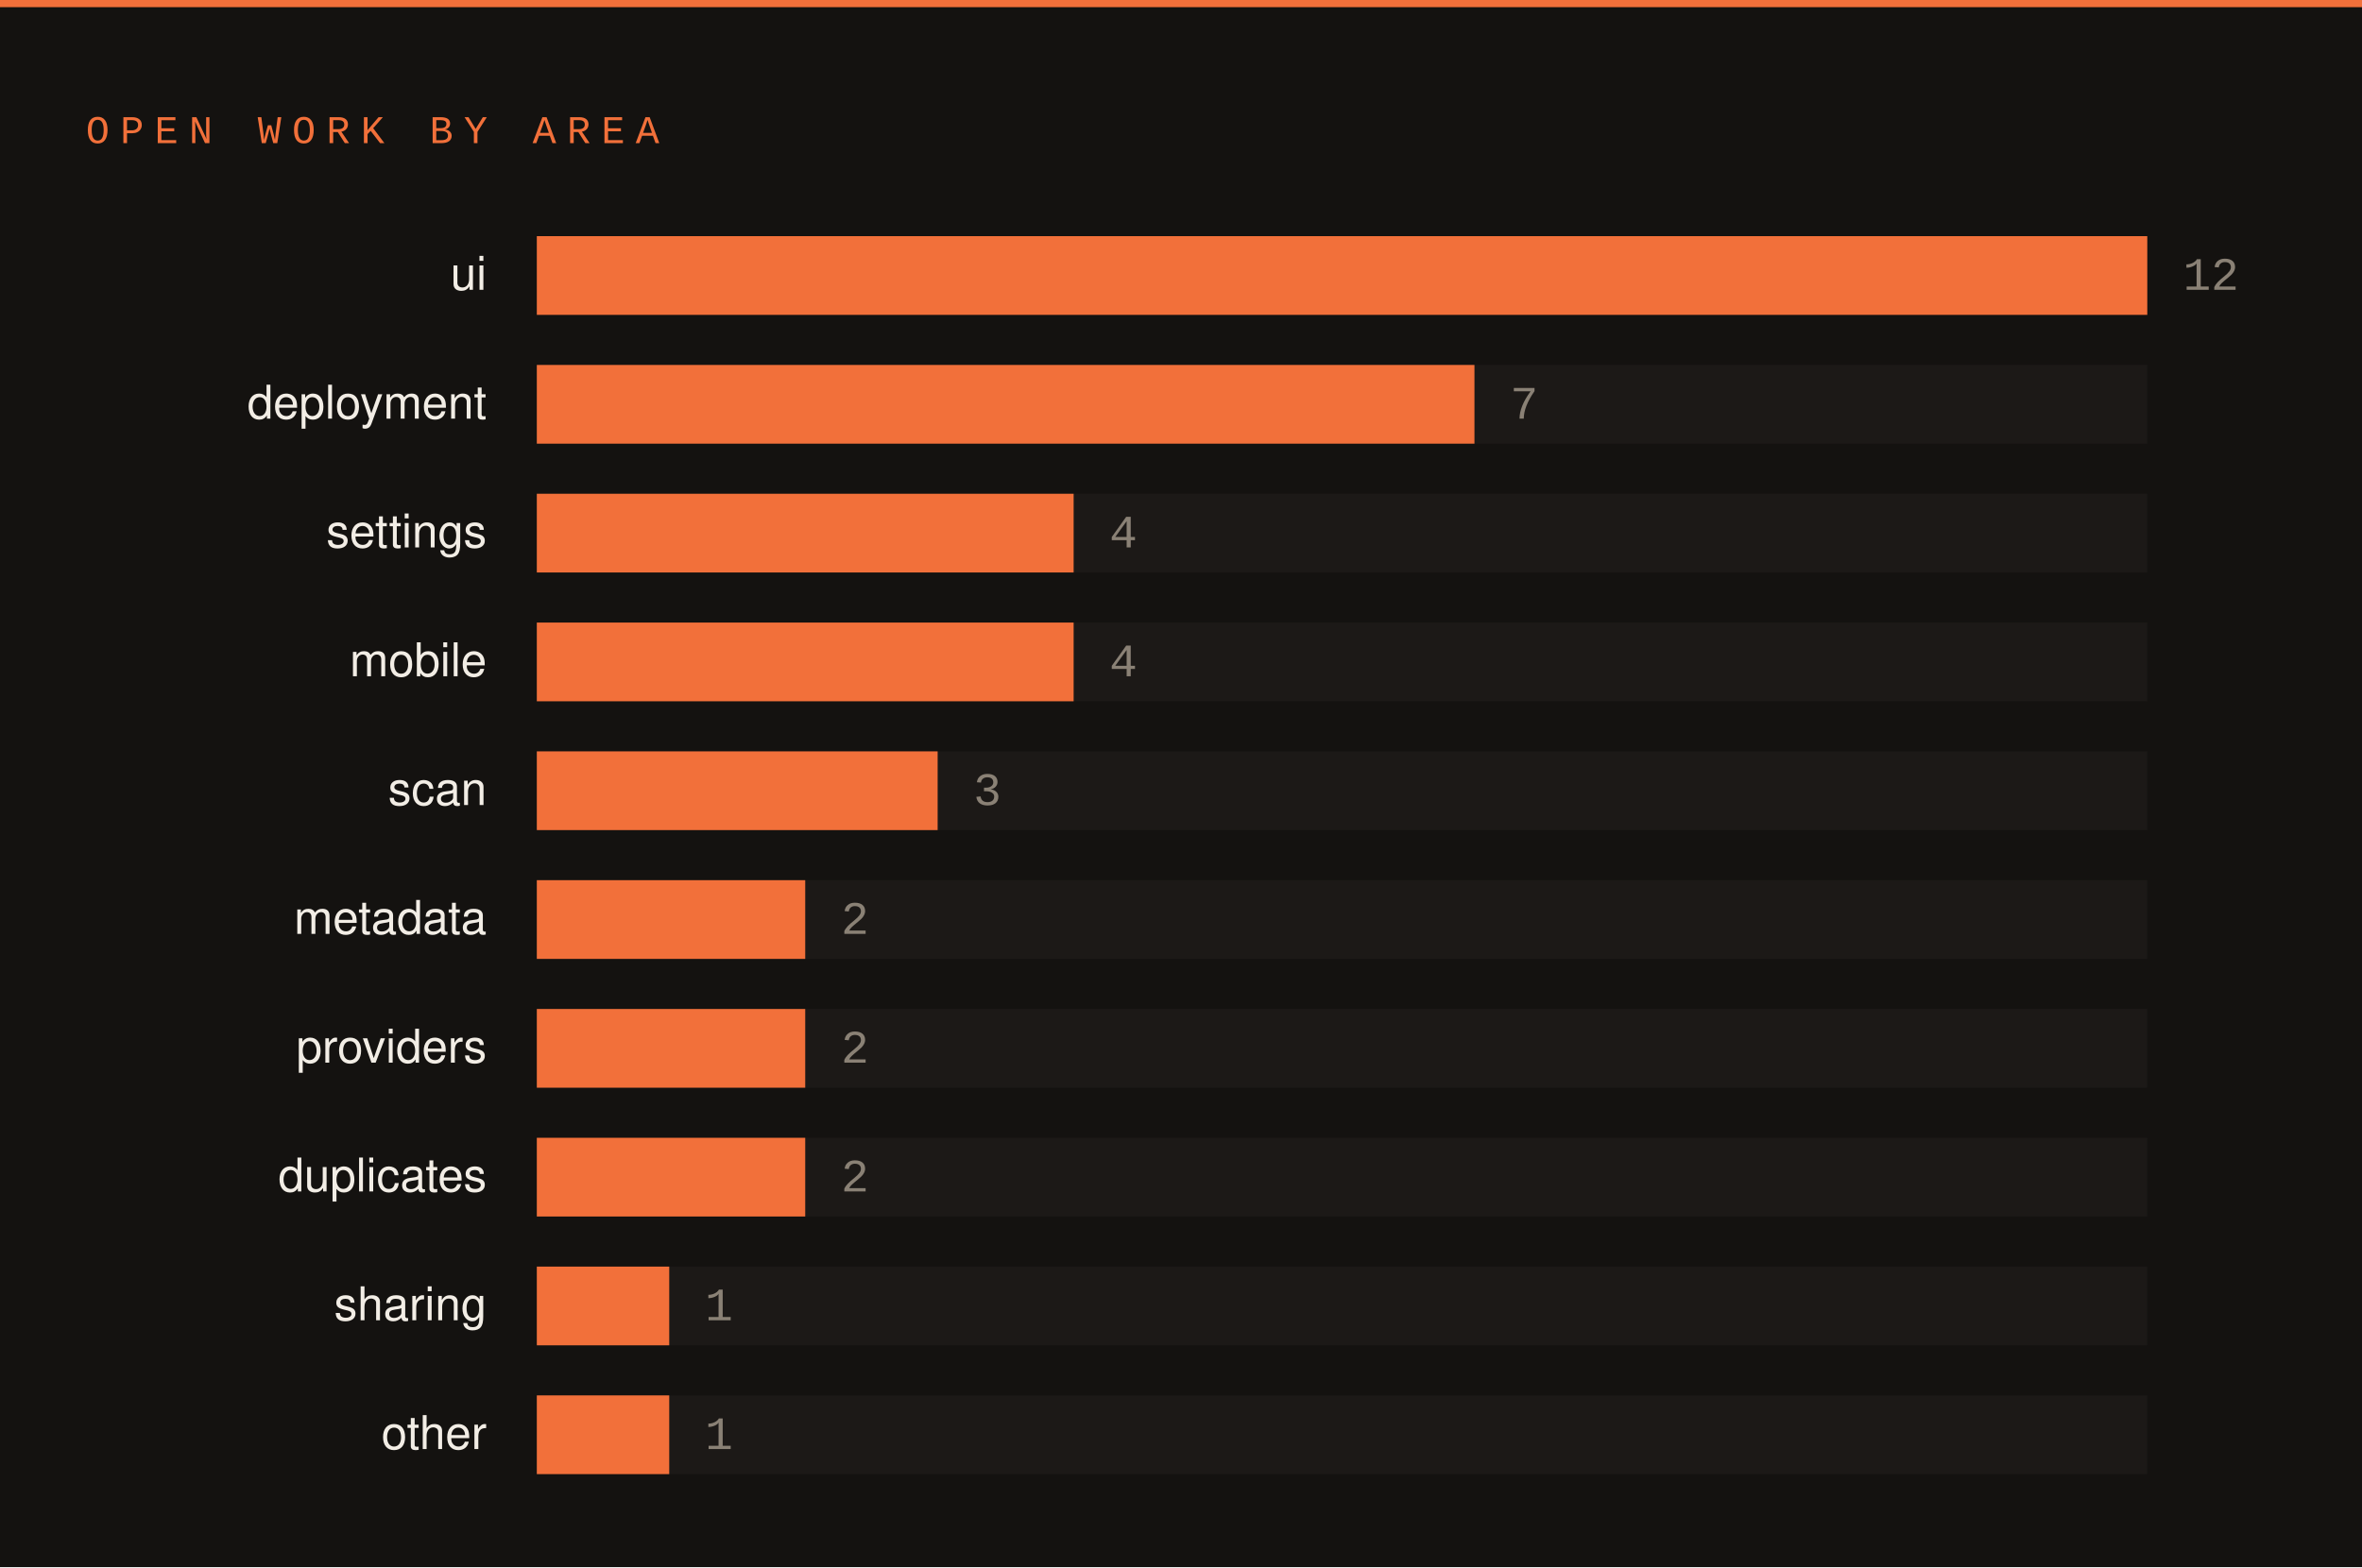
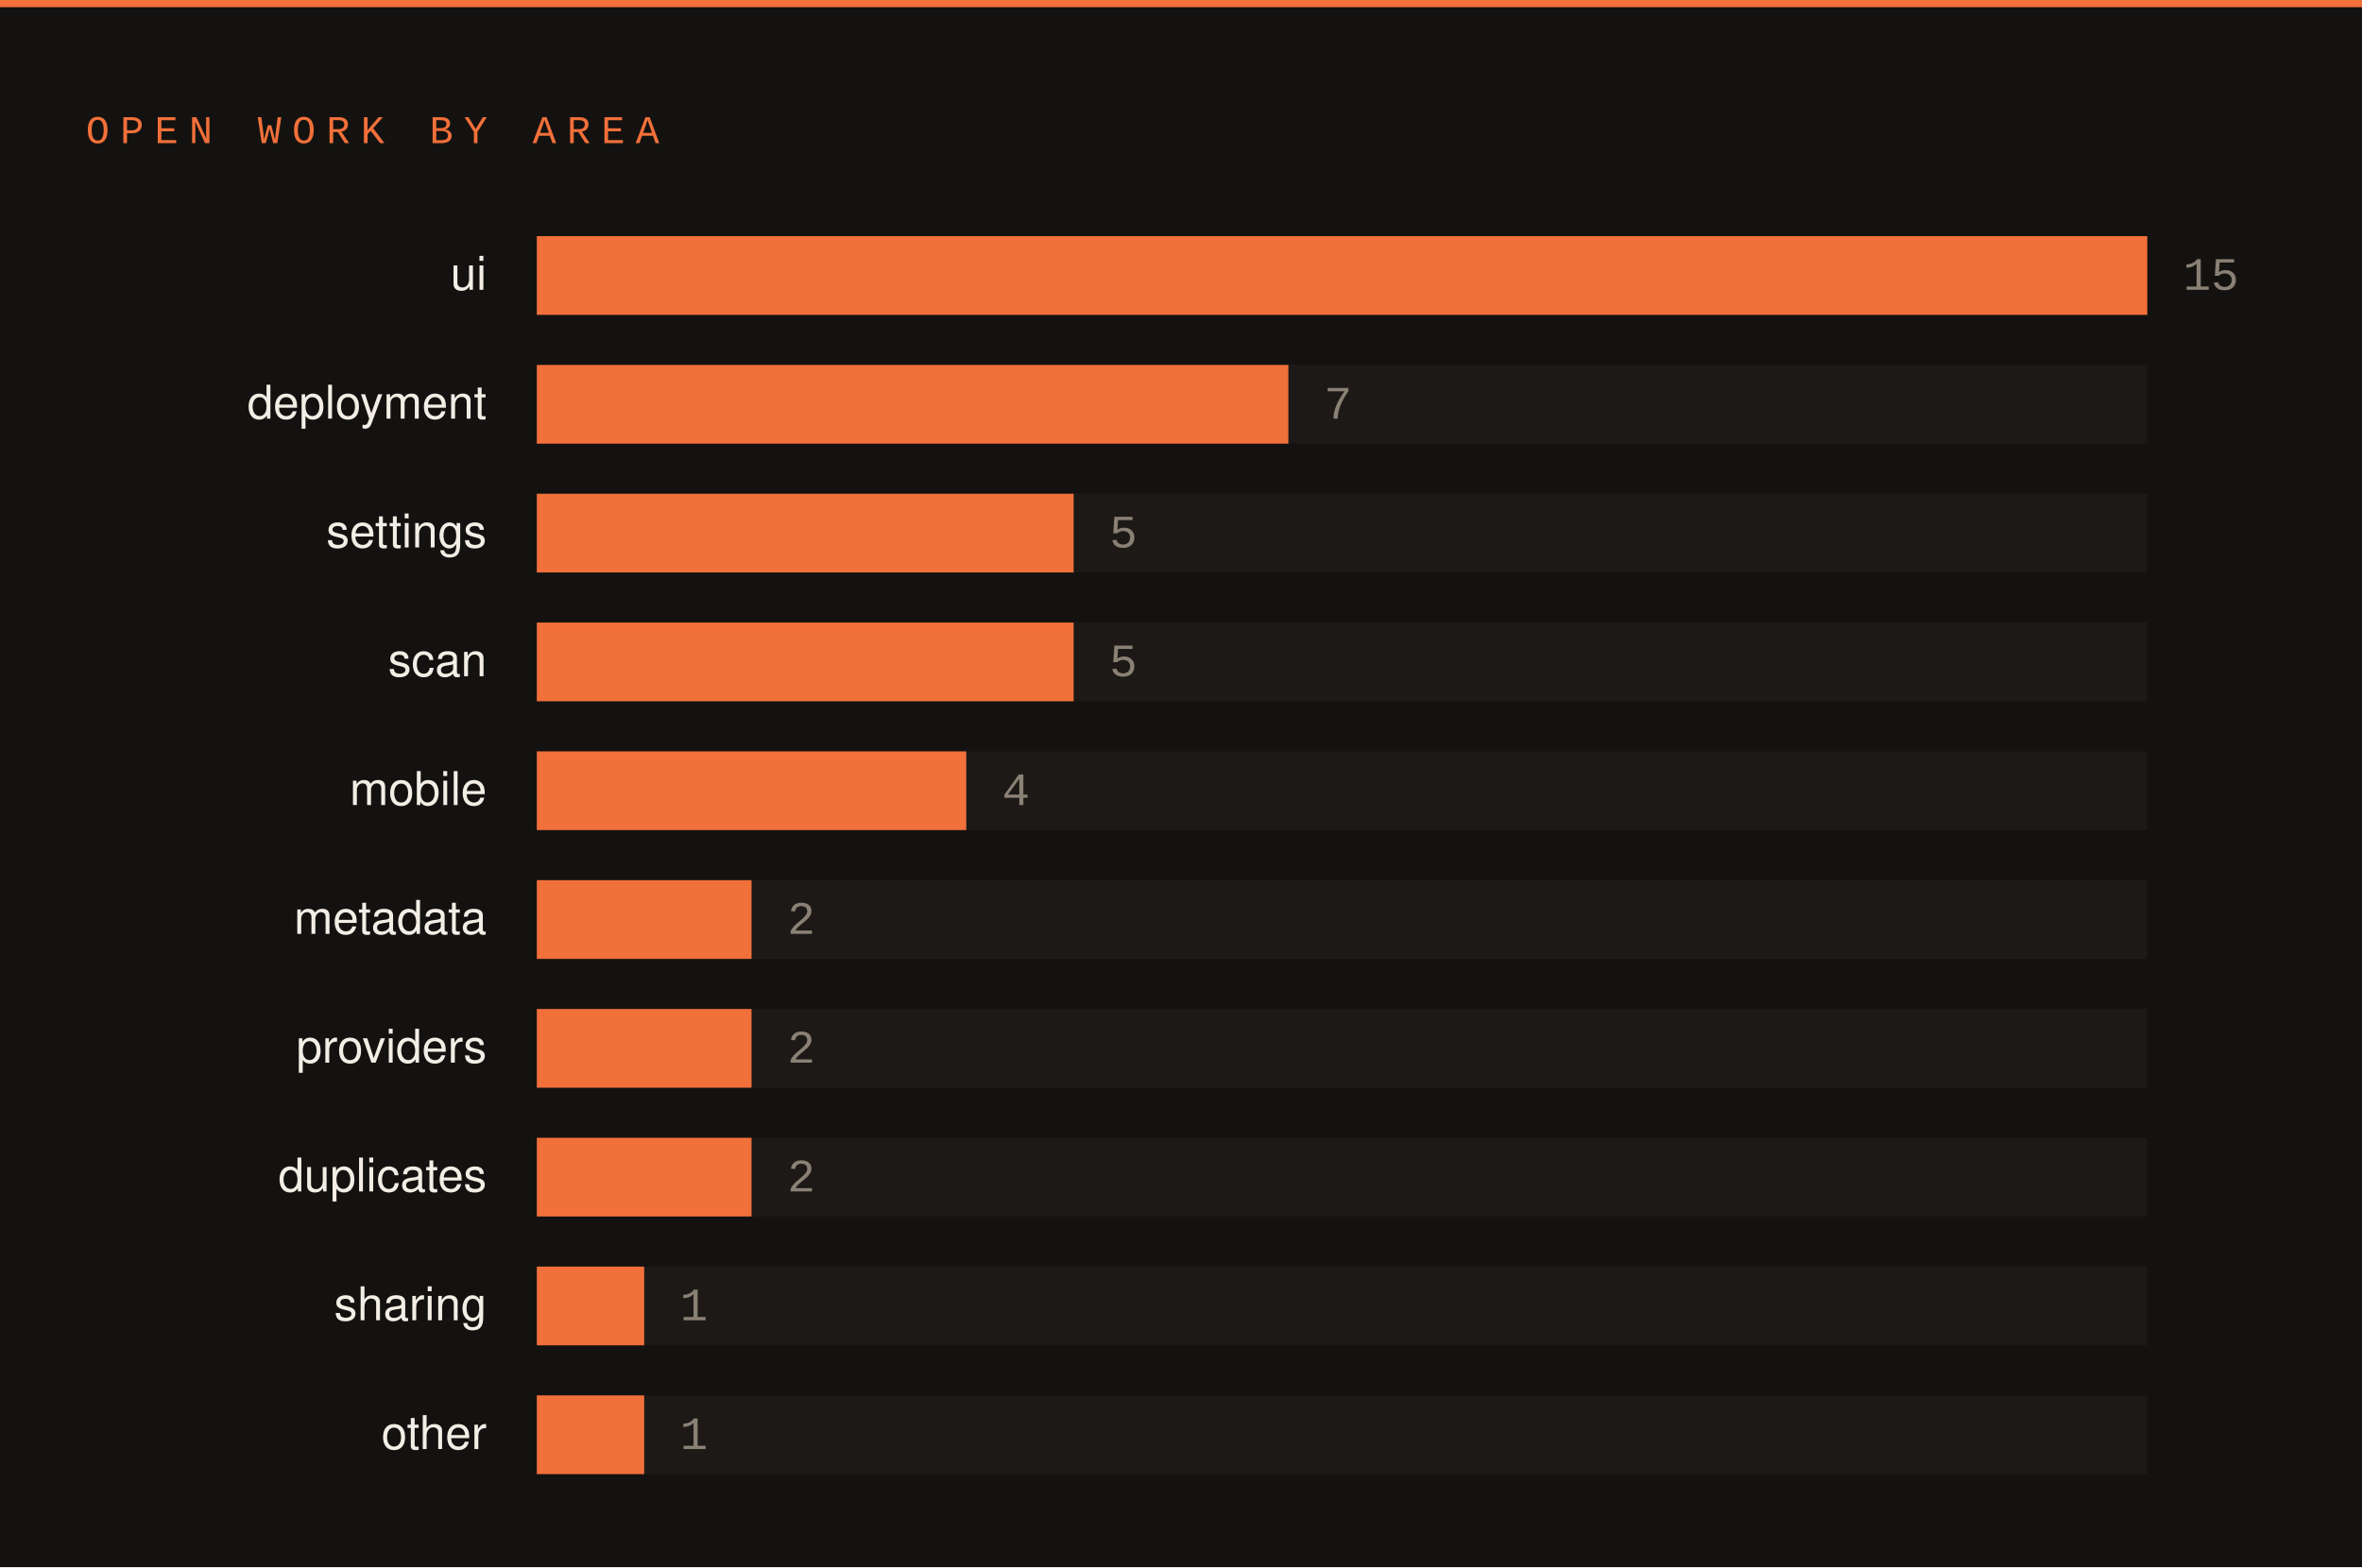
<svg xmlns="http://www.w3.org/2000/svg" width="660" height="438" viewBox="0 0 660 438">
  <rect width="660" height="438" fill="#141210" />
  <rect x="0" y="0" width="660" height="2" fill="#f2703a" />
  <text x="24" y="40" font-family="SFMono-Regular,Consolas,Liberation Mono,monospace" font-size="11" letter-spacing="3" fill="#f2703a">OPEN WORK BY AREA</text>
  <text x="136" y="81" font-family="-apple-system,Segoe UI,Helvetica,Arial,sans-serif" font-size="13" fill="#f2ede5" text-anchor="end">ui</text>
  <rect x="150" y="66" width="450" height="22" fill="#1c1917" />
  <rect x="150" y="66" width="450" height="22" fill="#f2703a" />
-   <text x="610" y="81" font-family="SFMono-Regular,Consolas,Liberation Mono,monospace" font-size="13" fill="#8a8175">12</text>
+   <text x="610" y="81" font-family="SFMono-Regular,Consolas,Liberation Mono,monospace" font-size="13" fill="#8a8175">15</text>
  <text x="136" y="117" font-family="-apple-system,Segoe UI,Helvetica,Arial,sans-serif" font-size="13" fill="#f2ede5" text-anchor="end">deployment</text>
  <rect x="150" y="102" width="450" height="22" fill="#1c1917" />
-   <rect x="150" y="102" width="262" height="22" fill="#f2703a" />
-   <text x="422" y="117" font-family="SFMono-Regular,Consolas,Liberation Mono,monospace" font-size="13" fill="#8a8175">7</text>
+   <rect x="150" y="102" width="210" height="22" fill="#f2703a" />
+   <text x="370" y="117" font-family="SFMono-Regular,Consolas,Liberation Mono,monospace" font-size="13" fill="#8a8175">7</text>
  <text x="136" y="153" font-family="-apple-system,Segoe UI,Helvetica,Arial,sans-serif" font-size="13" fill="#f2ede5" text-anchor="end">settings</text>
  <rect x="150" y="138" width="450" height="22" fill="#1c1917" />
  <rect x="150" y="138" width="150" height="22" fill="#f2703a" />
-   <text x="310" y="153" font-family="SFMono-Regular,Consolas,Liberation Mono,monospace" font-size="13" fill="#8a8175">4</text>
-   <text x="136" y="189" font-family="-apple-system,Segoe UI,Helvetica,Arial,sans-serif" font-size="13" fill="#f2ede5" text-anchor="end">mobile</text>
+   <text x="310" y="153" font-family="SFMono-Regular,Consolas,Liberation Mono,monospace" font-size="13" fill="#8a8175">5</text>
+   <text x="136" y="189" font-family="-apple-system,Segoe UI,Helvetica,Arial,sans-serif" font-size="13" fill="#f2ede5" text-anchor="end">scan</text>
  <rect x="150" y="174" width="450" height="22" fill="#1c1917" />
  <rect x="150" y="174" width="150" height="22" fill="#f2703a" />
-   <text x="310" y="189" font-family="SFMono-Regular,Consolas,Liberation Mono,monospace" font-size="13" fill="#8a8175">4</text>
-   <text x="136" y="225" font-family="-apple-system,Segoe UI,Helvetica,Arial,sans-serif" font-size="13" fill="#f2ede5" text-anchor="end">scan</text>
+   <text x="310" y="189" font-family="SFMono-Regular,Consolas,Liberation Mono,monospace" font-size="13" fill="#8a8175">5</text>
+   <text x="136" y="225" font-family="-apple-system,Segoe UI,Helvetica,Arial,sans-serif" font-size="13" fill="#f2ede5" text-anchor="end">mobile</text>
  <rect x="150" y="210" width="450" height="22" fill="#1c1917" />
-   <rect x="150" y="210" width="112" height="22" fill="#f2703a" />
-   <text x="272" y="225" font-family="SFMono-Regular,Consolas,Liberation Mono,monospace" font-size="13" fill="#8a8175">3</text>
+   <rect x="150" y="210" width="120" height="22" fill="#f2703a" />
+   <text x="280" y="225" font-family="SFMono-Regular,Consolas,Liberation Mono,monospace" font-size="13" fill="#8a8175">4</text>
  <text x="136" y="261" font-family="-apple-system,Segoe UI,Helvetica,Arial,sans-serif" font-size="13" fill="#f2ede5" text-anchor="end">metadata</text>
  <rect x="150" y="246" width="450" height="22" fill="#1c1917" />
-   <rect x="150" y="246" width="75" height="22" fill="#f2703a" />
-   <text x="235" y="261" font-family="SFMono-Regular,Consolas,Liberation Mono,monospace" font-size="13" fill="#8a8175">2</text>
+   <rect x="150" y="246" width="60" height="22" fill="#f2703a" />
+   <text x="220" y="261" font-family="SFMono-Regular,Consolas,Liberation Mono,monospace" font-size="13" fill="#8a8175">2</text>
  <text x="136" y="297" font-family="-apple-system,Segoe UI,Helvetica,Arial,sans-serif" font-size="13" fill="#f2ede5" text-anchor="end">providers</text>
  <rect x="150" y="282" width="450" height="22" fill="#1c1917" />
-   <rect x="150" y="282" width="75" height="22" fill="#f2703a" />
-   <text x="235" y="297" font-family="SFMono-Regular,Consolas,Liberation Mono,monospace" font-size="13" fill="#8a8175">2</text>
+   <rect x="150" y="282" width="60" height="22" fill="#f2703a" />
+   <text x="220" y="297" font-family="SFMono-Regular,Consolas,Liberation Mono,monospace" font-size="13" fill="#8a8175">2</text>
  <text x="136" y="333" font-family="-apple-system,Segoe UI,Helvetica,Arial,sans-serif" font-size="13" fill="#f2ede5" text-anchor="end">duplicates</text>
  <rect x="150" y="318" width="450" height="22" fill="#1c1917" />
-   <rect x="150" y="318" width="75" height="22" fill="#f2703a" />
-   <text x="235" y="333" font-family="SFMono-Regular,Consolas,Liberation Mono,monospace" font-size="13" fill="#8a8175">2</text>
+   <rect x="150" y="318" width="60" height="22" fill="#f2703a" />
+   <text x="220" y="333" font-family="SFMono-Regular,Consolas,Liberation Mono,monospace" font-size="13" fill="#8a8175">2</text>
  <text x="136" y="369" font-family="-apple-system,Segoe UI,Helvetica,Arial,sans-serif" font-size="13" fill="#f2ede5" text-anchor="end">sharing</text>
  <rect x="150" y="354" width="450" height="22" fill="#1c1917" />
-   <rect x="150" y="354" width="37" height="22" fill="#f2703a" />
-   <text x="197" y="369" font-family="SFMono-Regular,Consolas,Liberation Mono,monospace" font-size="13" fill="#8a8175">1</text>
+   <rect x="150" y="354" width="30" height="22" fill="#f2703a" />
+   <text x="190" y="369" font-family="SFMono-Regular,Consolas,Liberation Mono,monospace" font-size="13" fill="#8a8175">1</text>
  <text x="136" y="405" font-family="-apple-system,Segoe UI,Helvetica,Arial,sans-serif" font-size="13" fill="#f2ede5" text-anchor="end">other</text>
  <rect x="150" y="390" width="450" height="22" fill="#1c1917" />
-   <rect x="150" y="390" width="37" height="22" fill="#f2703a" />
-   <text x="197" y="405" font-family="SFMono-Regular,Consolas,Liberation Mono,monospace" font-size="13" fill="#8a8175">1</text>
+   <rect x="150" y="390" width="30" height="22" fill="#f2703a" />
+   <text x="190" y="405" font-family="SFMono-Regular,Consolas,Liberation Mono,monospace" font-size="13" fill="#8a8175">1</text>
</svg>
